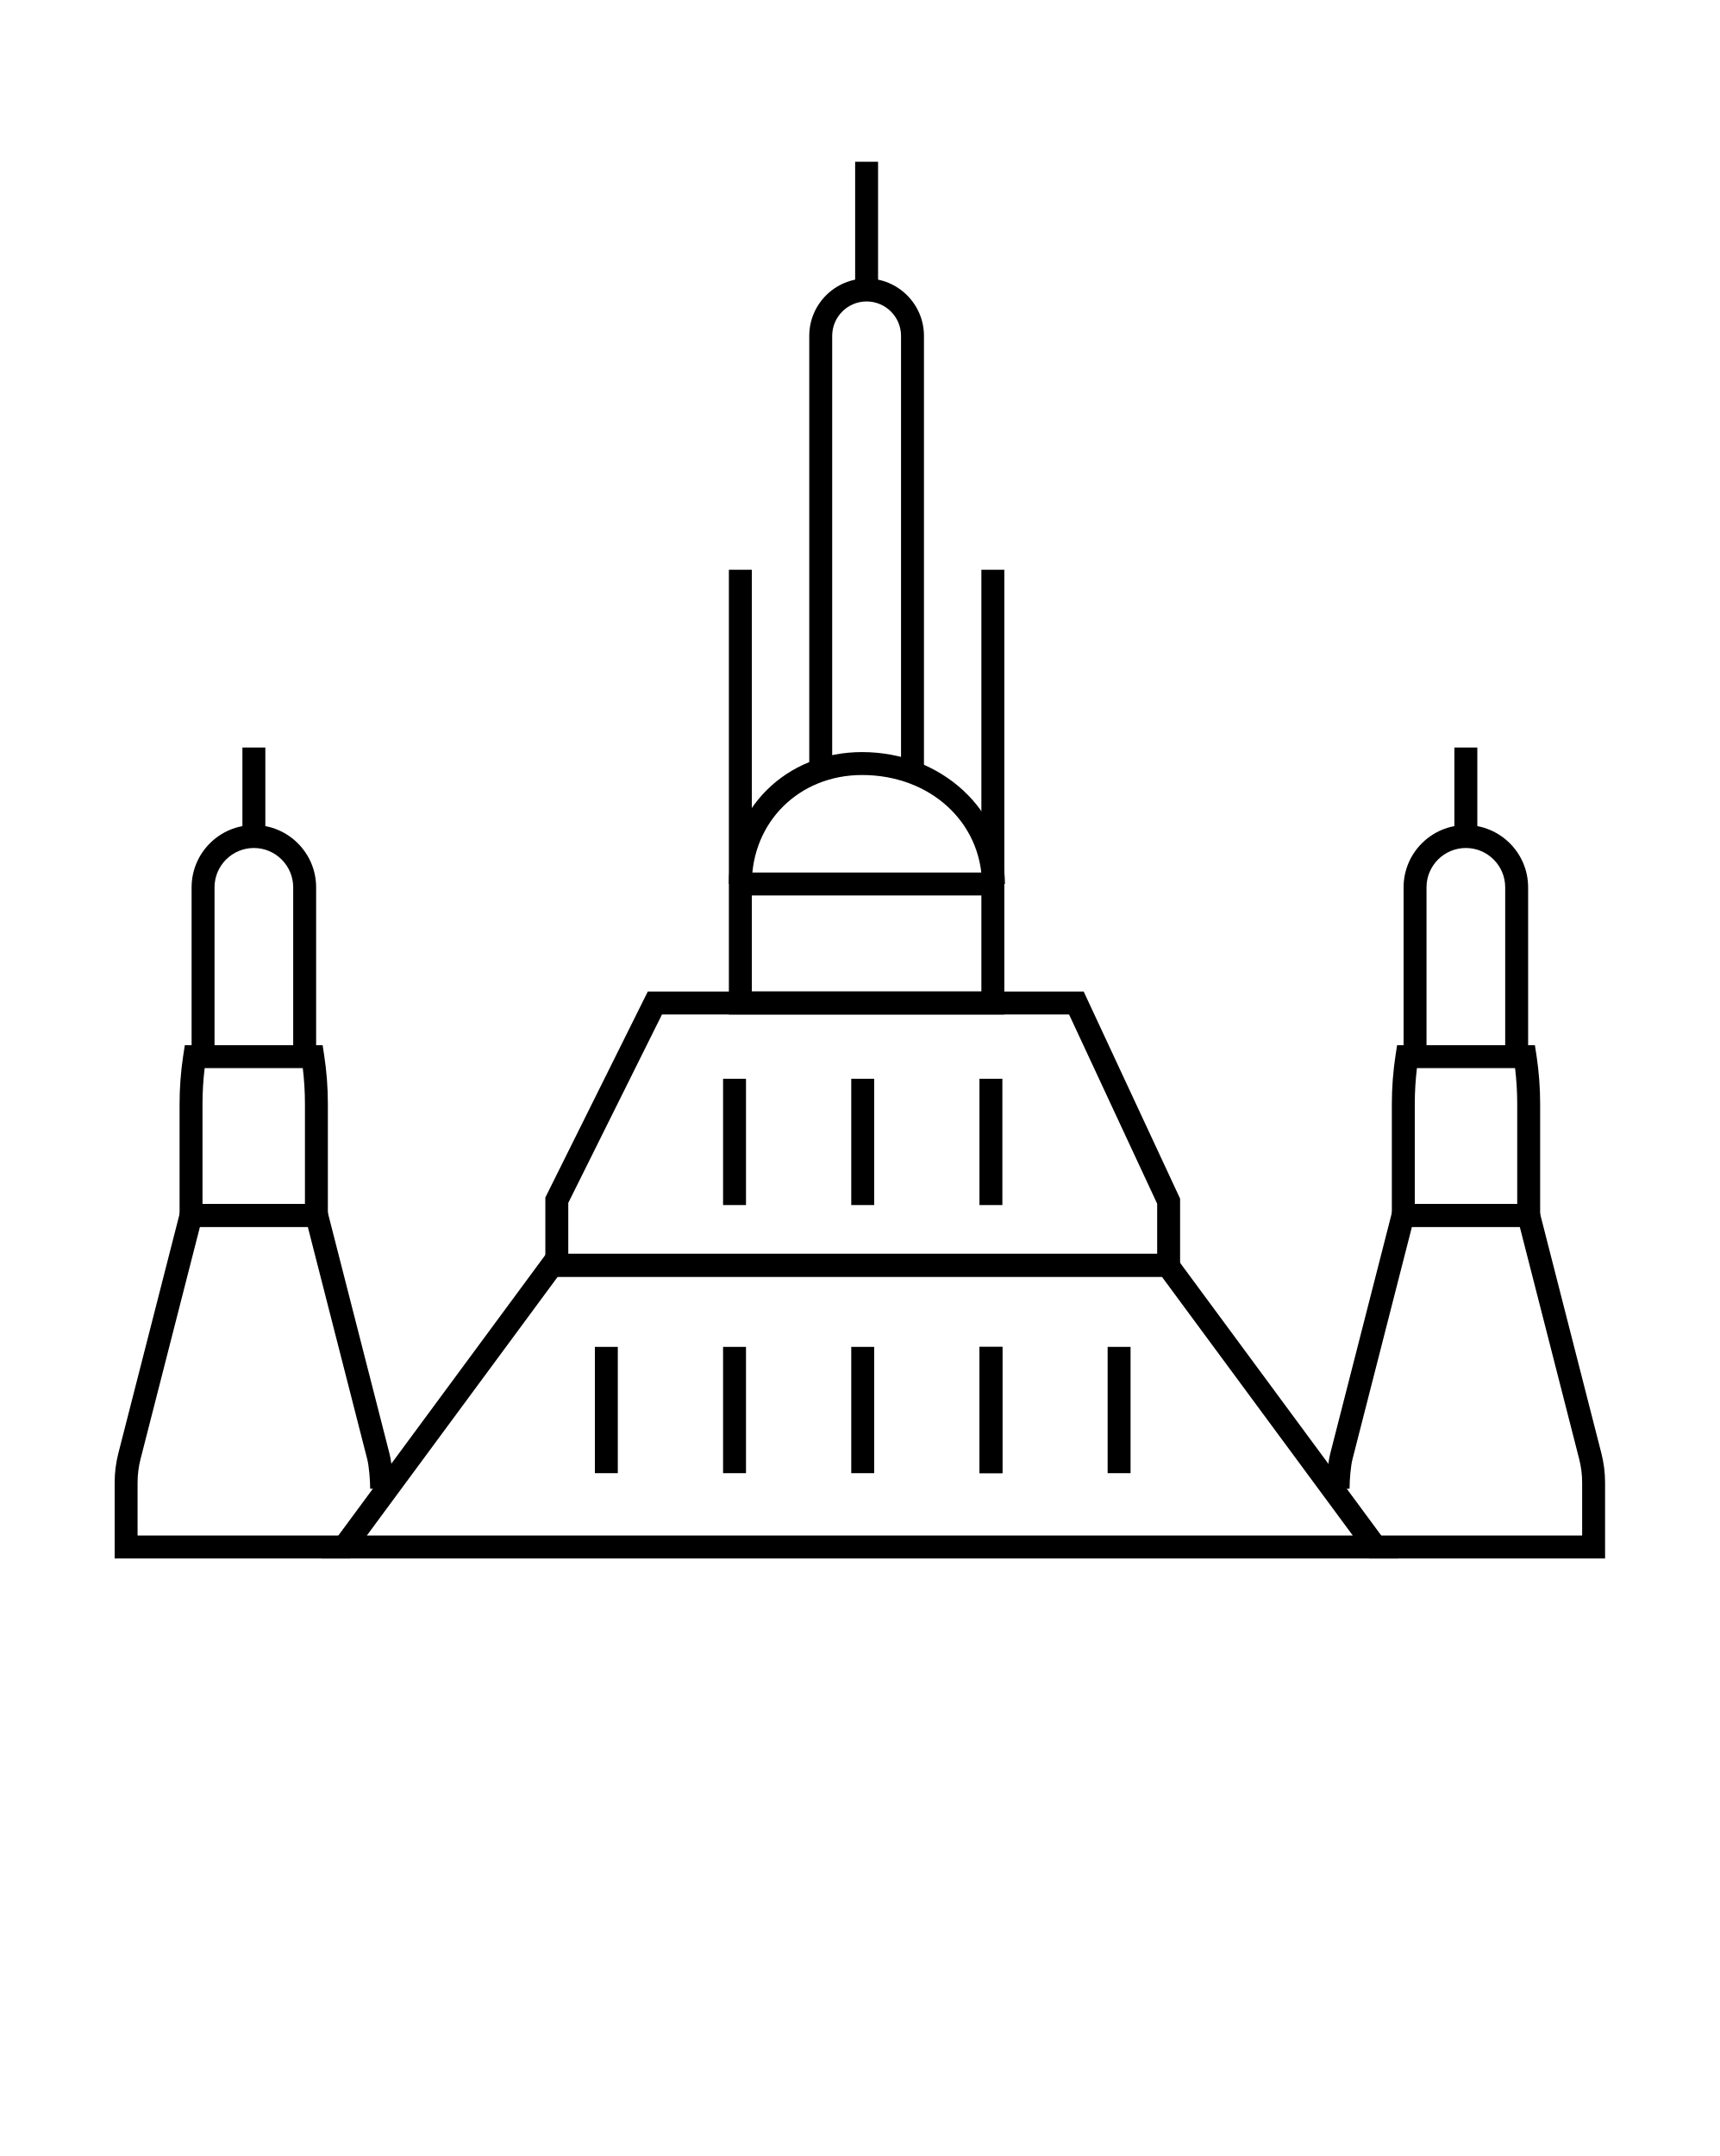
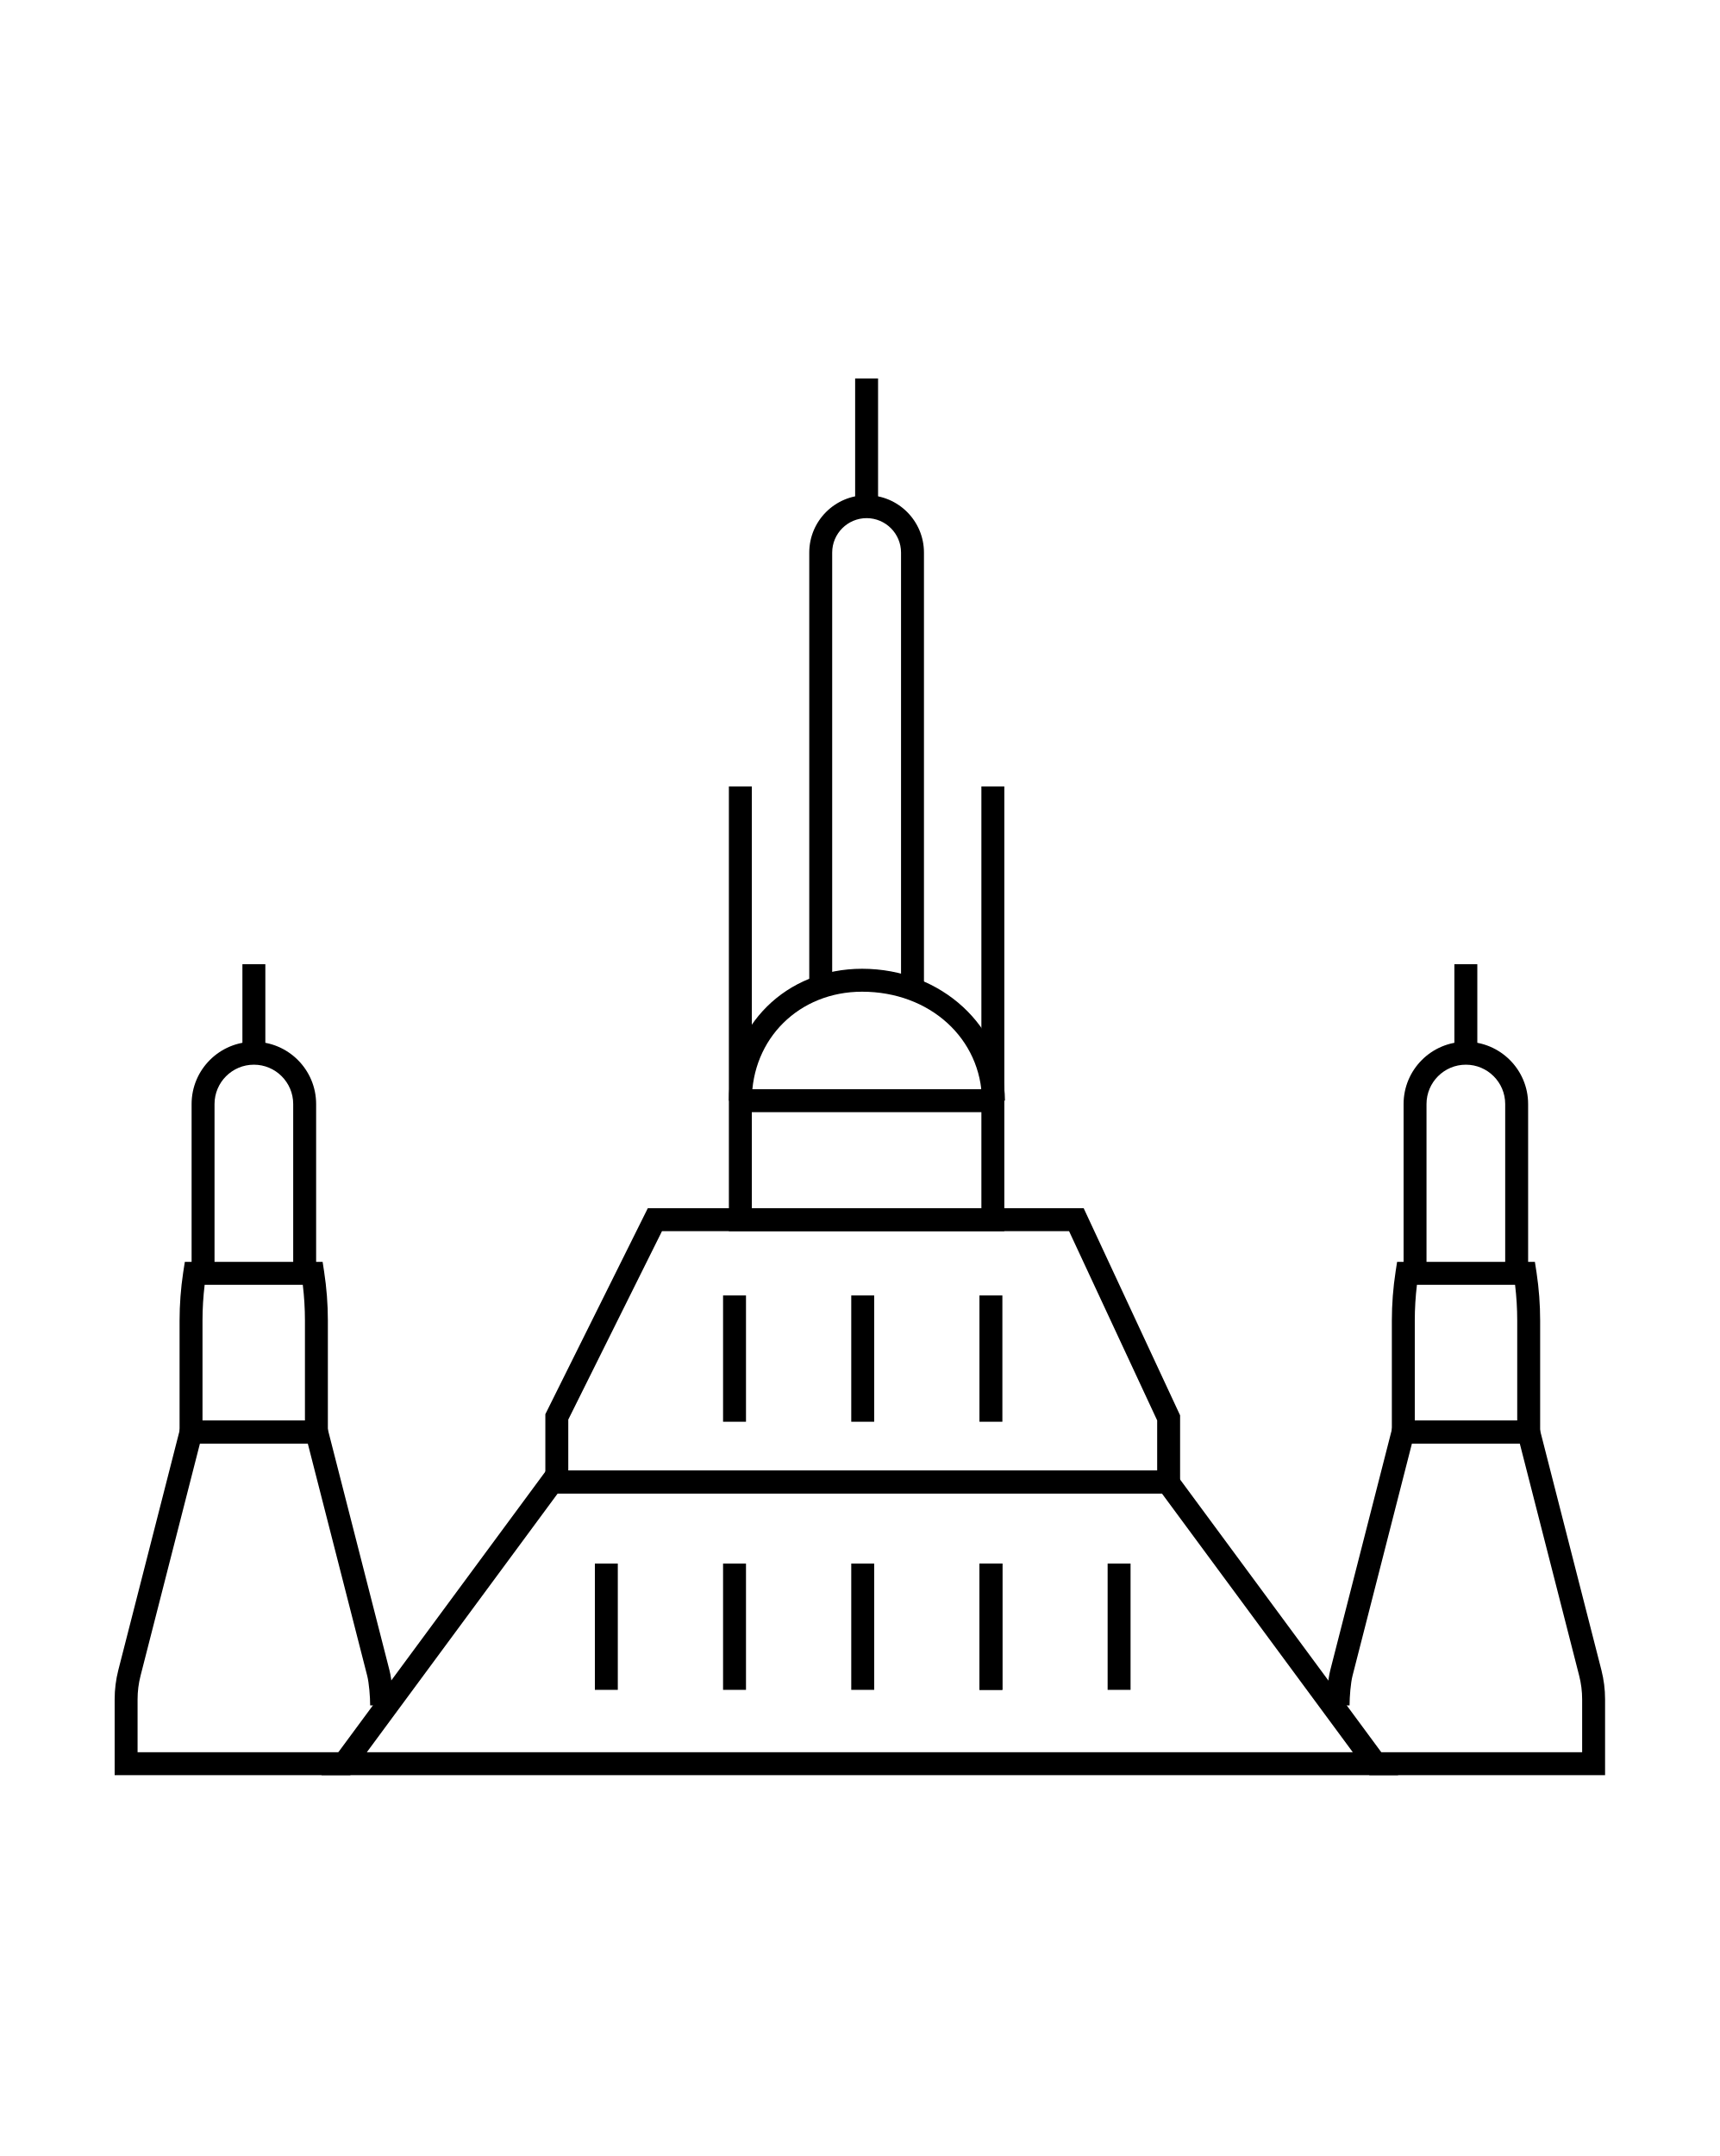
<svg xmlns="http://www.w3.org/2000/svg" width="150" height="188" viewBox="0 0 150 188" fill="none">
-   <path d="M121.955 135.895H28.036L47.639 109.33H102.352L121.955 135.895ZM31.997 133.895H117.994L101.342 111.33H48.648L31.997 133.895Z" fill="black" />
-   <path d="M53.887 117.446H51.887V128.458H53.887V117.446Z" fill="black" />
-   <path d="M65.068 117.446H63.068V128.458H65.068V117.446Z" fill="black" />
-   <path d="M76.249 117.446H74.249V128.458H76.249V117.446Z" fill="black" />
-   <path d="M87.431 117.446H85.431V128.458H87.431V117.446Z" fill="black" />
-   <path d="M87.431 117.446H85.431V128.458H87.431V117.446Z" fill="black" />
-   <path d="M65.068 94.067H63.068V105.079H65.068V94.067Z" fill="black" />
-   <path d="M76.249 94.067H74.249V105.079H76.249V94.067Z" fill="black" />
-   <path d="M87.431 94.067H85.431V105.079H87.431V94.067Z" fill="black" />
-   <path d="M98.611 117.446H96.611V128.458H98.611V117.446Z" fill="black" />
-   <path d="M102.932 111.33H47.567V104.42L56.503 86.46H94.522L102.932 104.519V111.33ZM49.567 109.33H100.932V104.962L93.247 88.46H57.741L49.567 104.89V109.33Z" fill="black" />
-   <path d="M87.6 88.46H63.576V49.681H65.576V86.46H85.6V49.681H87.6V88.46Z" fill="black" />
-   <path d="M80.591 67.088H78.591V29.288C78.591 27.633 77.244 26.286 75.588 26.286C73.933 26.286 72.586 27.633 72.586 29.288V67.088H70.586V29.288C70.586 26.53 72.83 24.286 75.588 24.286C78.347 24.286 80.591 26.53 80.591 29.288V67.088Z" fill="black" />
-   <path d="M85.656 77.093C85.603 71.67 81.105 67.58 75.193 67.58C69.711 67.58 65.576 71.665 65.576 77.083H63.576C63.576 70.525 68.57 65.58 75.193 65.58C82.118 65.58 87.593 70.629 87.656 77.073L85.656 77.093Z" fill="black" />
-   <path d="M86.656 76.083H64.576V78.083H86.656V76.083Z" fill="black" />
-   <path d="M30.566 135.895H10V129.281C10 128.422 10.108 127.564 10.321 126.73L15.887 104.981H28.399L33.966 126.73C34.201 127.652 34.287 129.079 34.287 129.814H32.287C32.287 129.056 32.188 127.851 32.028 127.225L26.847 106.981H17.439L12.259 127.226C12.087 127.897 12 128.589 12 129.281V133.895H30.566V135.895Z" fill="black" />
-   <path d="M28.598 106.981H15.663V96.253C15.663 94.866 15.768 93.465 15.974 92.089L16.122 91.136H28.14L28.27 91.984C28.487 93.392 28.598 94.828 28.598 96.252V106.981ZM17.663 104.981H26.598V96.252C26.598 95.214 26.535 94.17 26.41 93.136H17.851C17.727 94.169 17.663 95.216 17.663 96.253V104.981Z" fill="black" />
-   <path d="M27.574 92.451H25.574V77.375C25.574 75.483 24.035 73.944 22.144 73.944C20.251 73.944 18.712 75.483 18.712 77.375V92.451H16.712V77.375C16.712 74.38 19.148 71.944 22.144 71.944C25.138 71.944 27.574 74.38 27.574 77.375V92.451Z" fill="black" />
-   <path d="M23.144 65.182H21.144V72.944H23.144V65.182Z" fill="black" />
-   <path d="M140 135.895H119.434V133.895H138V129.281C138 128.589 137.913 127.897 137.741 127.225L132.561 106.981H123.153L117.972 127.226C117.812 127.851 117.713 129.056 117.713 129.814H115.713C115.713 129.079 115.799 127.652 116.034 126.73L121.601 104.981H134.113L139.679 126.73C139.892 127.564 140 128.422 140 129.281V135.895Z" fill="black" />
-   <path d="M134.337 106.981H121.402V96.252C121.402 94.828 121.513 93.392 121.729 91.984L121.86 91.136H133.878L134.025 92.082C134.232 93.465 134.337 94.866 134.337 96.253V106.981ZM123.402 104.981H132.337V96.253C132.337 95.217 132.274 94.172 132.149 93.136H123.59C123.465 94.17 123.402 95.214 123.402 96.252V104.981Z" fill="black" />
-   <path d="M133.288 92.451H131.288V77.375C131.288 75.483 129.749 73.944 127.856 73.944C125.964 73.944 124.425 75.483 124.425 77.375V92.451H122.425V77.375C122.425 74.38 124.861 71.944 127.856 71.944C130.852 71.944 133.288 74.38 133.288 77.375V92.451Z" fill="black" />
-   <path d="M128.856 65.182H126.856V72.944H128.856V65.182Z" fill="black" />
-   <path d="M76.588 14.105H74.588V25.286H76.588V14.105Z" fill="black" />
+   <path d="M121.955 154.79H28.036L47.639 128.225H102.352L121.955 154.79ZM31.997 152.79H117.994L101.342 130.225H48.648L31.997 152.79Z" fill="black" />
+   <path d="M53.887 136.341H51.887V147.353H53.887V136.341Z" fill="black" />
+   <path d="M65.068 136.341H63.068V147.353H65.068V136.341Z" fill="black" />
+   <path d="M76.249 136.341H74.249V147.353H76.249V136.341Z" fill="black" />
+   <path d="M87.431 136.341H85.431V147.353H87.431V136.341Z" fill="black" />
+   <path d="M87.431 136.341H85.431V147.353H87.431V136.341Z" fill="black" />
+   <path d="M65.068 112.962H63.068V123.974H65.068V112.962Z" fill="black" />
+   <path d="M76.249 112.962H74.249V123.974H76.249V112.962Z" fill="black" />
+   <path d="M87.431 112.962H85.431V123.974H87.431V112.962Z" fill="black" />
+   <path d="M98.611 136.341H96.611V147.353H98.611V136.341Z" fill="black" />
+   <path d="M102.932 130.225H47.567V123.315L56.503 105.355H94.522L102.932 123.414V130.225ZM49.567 128.225H100.932V123.857L93.247 107.355H57.741L49.567 123.785V128.225Z" fill="black" />
+   <path d="M87.6 107.355H63.576V68.576H65.576V105.355H85.6V68.576H87.6V107.355Z" fill="black" />
+   <path d="M80.591 85.983H78.591V48.184C78.591 46.528 77.244 45.181 75.588 45.181C73.933 45.181 72.586 46.528 72.586 48.184V85.983H70.586V48.184C70.586 45.425 72.83 43.181 75.588 43.181C78.347 43.181 80.591 45.425 80.591 48.184V85.983Z" fill="black" />
+   <path d="M85.656 95.988C85.603 90.565 81.105 86.475 75.193 86.475C69.711 86.475 65.576 90.561 65.576 95.979H63.576C63.576 89.42 68.57 84.475 75.193 84.475C82.118 84.475 87.593 89.524 87.656 95.969L85.656 95.988Z" fill="black" />
+   <path d="M86.656 94.979H64.576V96.979H86.656V94.979Z" fill="black" />
+   <path d="M30.566 154.79H10V148.176C10 147.317 10.108 146.459 10.321 145.625L15.887 123.876H28.399L33.966 145.625C34.201 146.547 34.287 147.974 34.287 148.709H32.287C32.287 147.951 32.188 146.746 32.028 146.12L26.847 125.876H17.439L12.259 146.121C12.087 146.792 12 147.484 12 148.176V152.79H30.566V154.79Z" fill="black" />
+   <path d="M28.598 125.876H15.663V115.148C15.663 113.761 15.768 112.36 15.974 110.984L16.122 110.032H28.14L28.27 110.879C28.487 112.287 28.598 113.723 28.598 115.147V125.876ZM17.663 123.876H26.598V115.147C26.598 114.109 26.535 113.065 26.41 112.032H17.851C17.727 113.064 17.663 114.111 17.663 115.148V123.876Z" fill="black" />
+   <path d="M27.574 111.346H25.574V96.27C25.574 94.378 24.035 92.839 22.144 92.839C20.251 92.839 18.712 94.378 18.712 96.27V111.346H16.712V96.27C16.712 93.275 19.148 90.839 22.144 90.839C25.138 90.839 27.574 93.275 27.574 96.27V111.346Z" fill="black" />
+   <path d="M23.144 84.078H21.144V91.839H23.144V84.078Z" fill="black" />
+   <path d="M140 154.79H119.434V152.79H138V148.176C138 147.484 137.913 146.792 137.741 146.12L132.561 125.876H123.153L117.972 146.121C117.812 146.746 117.713 147.951 117.713 148.709H115.713C115.713 147.974 115.799 146.547 116.034 145.625L121.601 123.876H134.113L139.679 145.625C139.892 146.459 140 147.317 140 148.176V154.79Z" fill="black" />
+   <path d="M134.337 125.876H121.402V115.147C121.402 113.723 121.513 112.287 121.729 110.879L121.86 110.032H133.878L134.025 110.978C134.232 112.36 134.337 113.761 134.337 115.148V125.876ZM123.402 123.876H132.337V115.148C132.337 114.112 132.274 113.067 132.149 112.032H123.59C123.465 113.065 123.402 114.109 123.402 115.147V123.876Z" fill="black" />
+   <path d="M133.288 111.346H131.288V96.27C131.288 94.378 129.749 92.839 127.856 92.839C125.964 92.839 124.425 94.378 124.425 96.27V111.346H122.425V96.27C122.425 93.275 124.861 90.839 127.856 90.839C130.852 90.839 133.288 93.275 133.288 96.27V111.346Z" fill="black" />
+   <path d="M128.856 84.078H126.856V91.839H128.856V84.078Z" fill="black" />
+   <path d="M76.588 33H74.588V44.181H76.588V33Z" fill="black" />
</svg>
